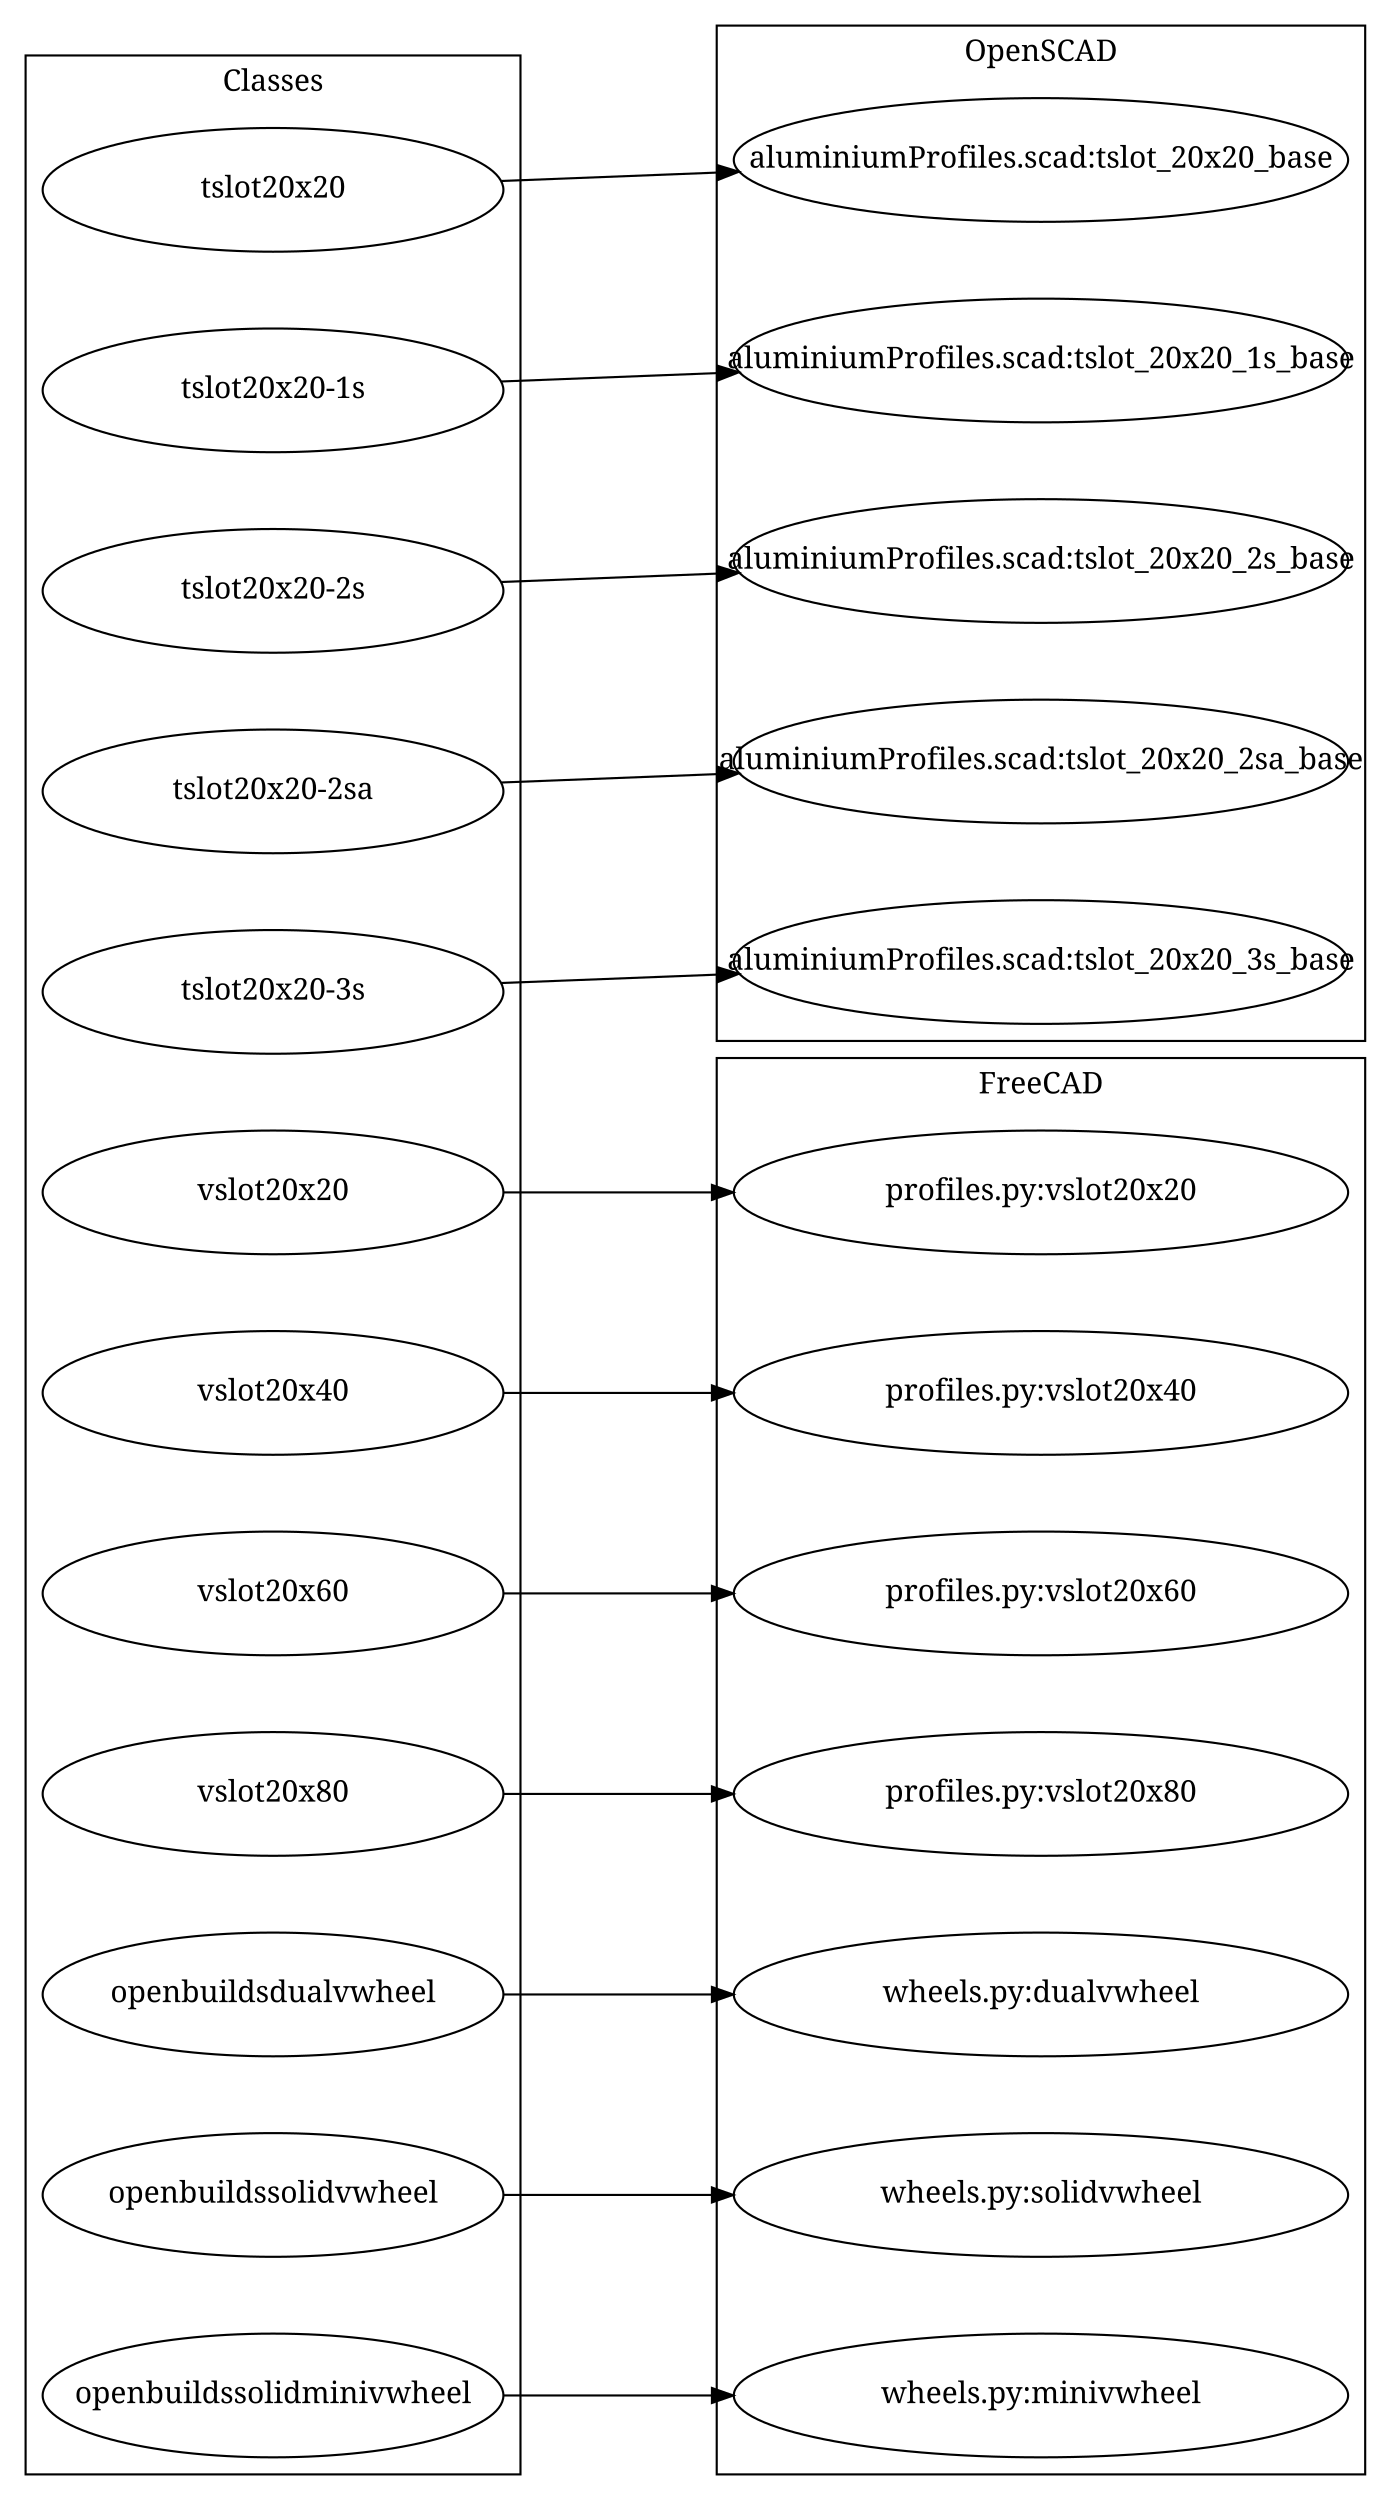
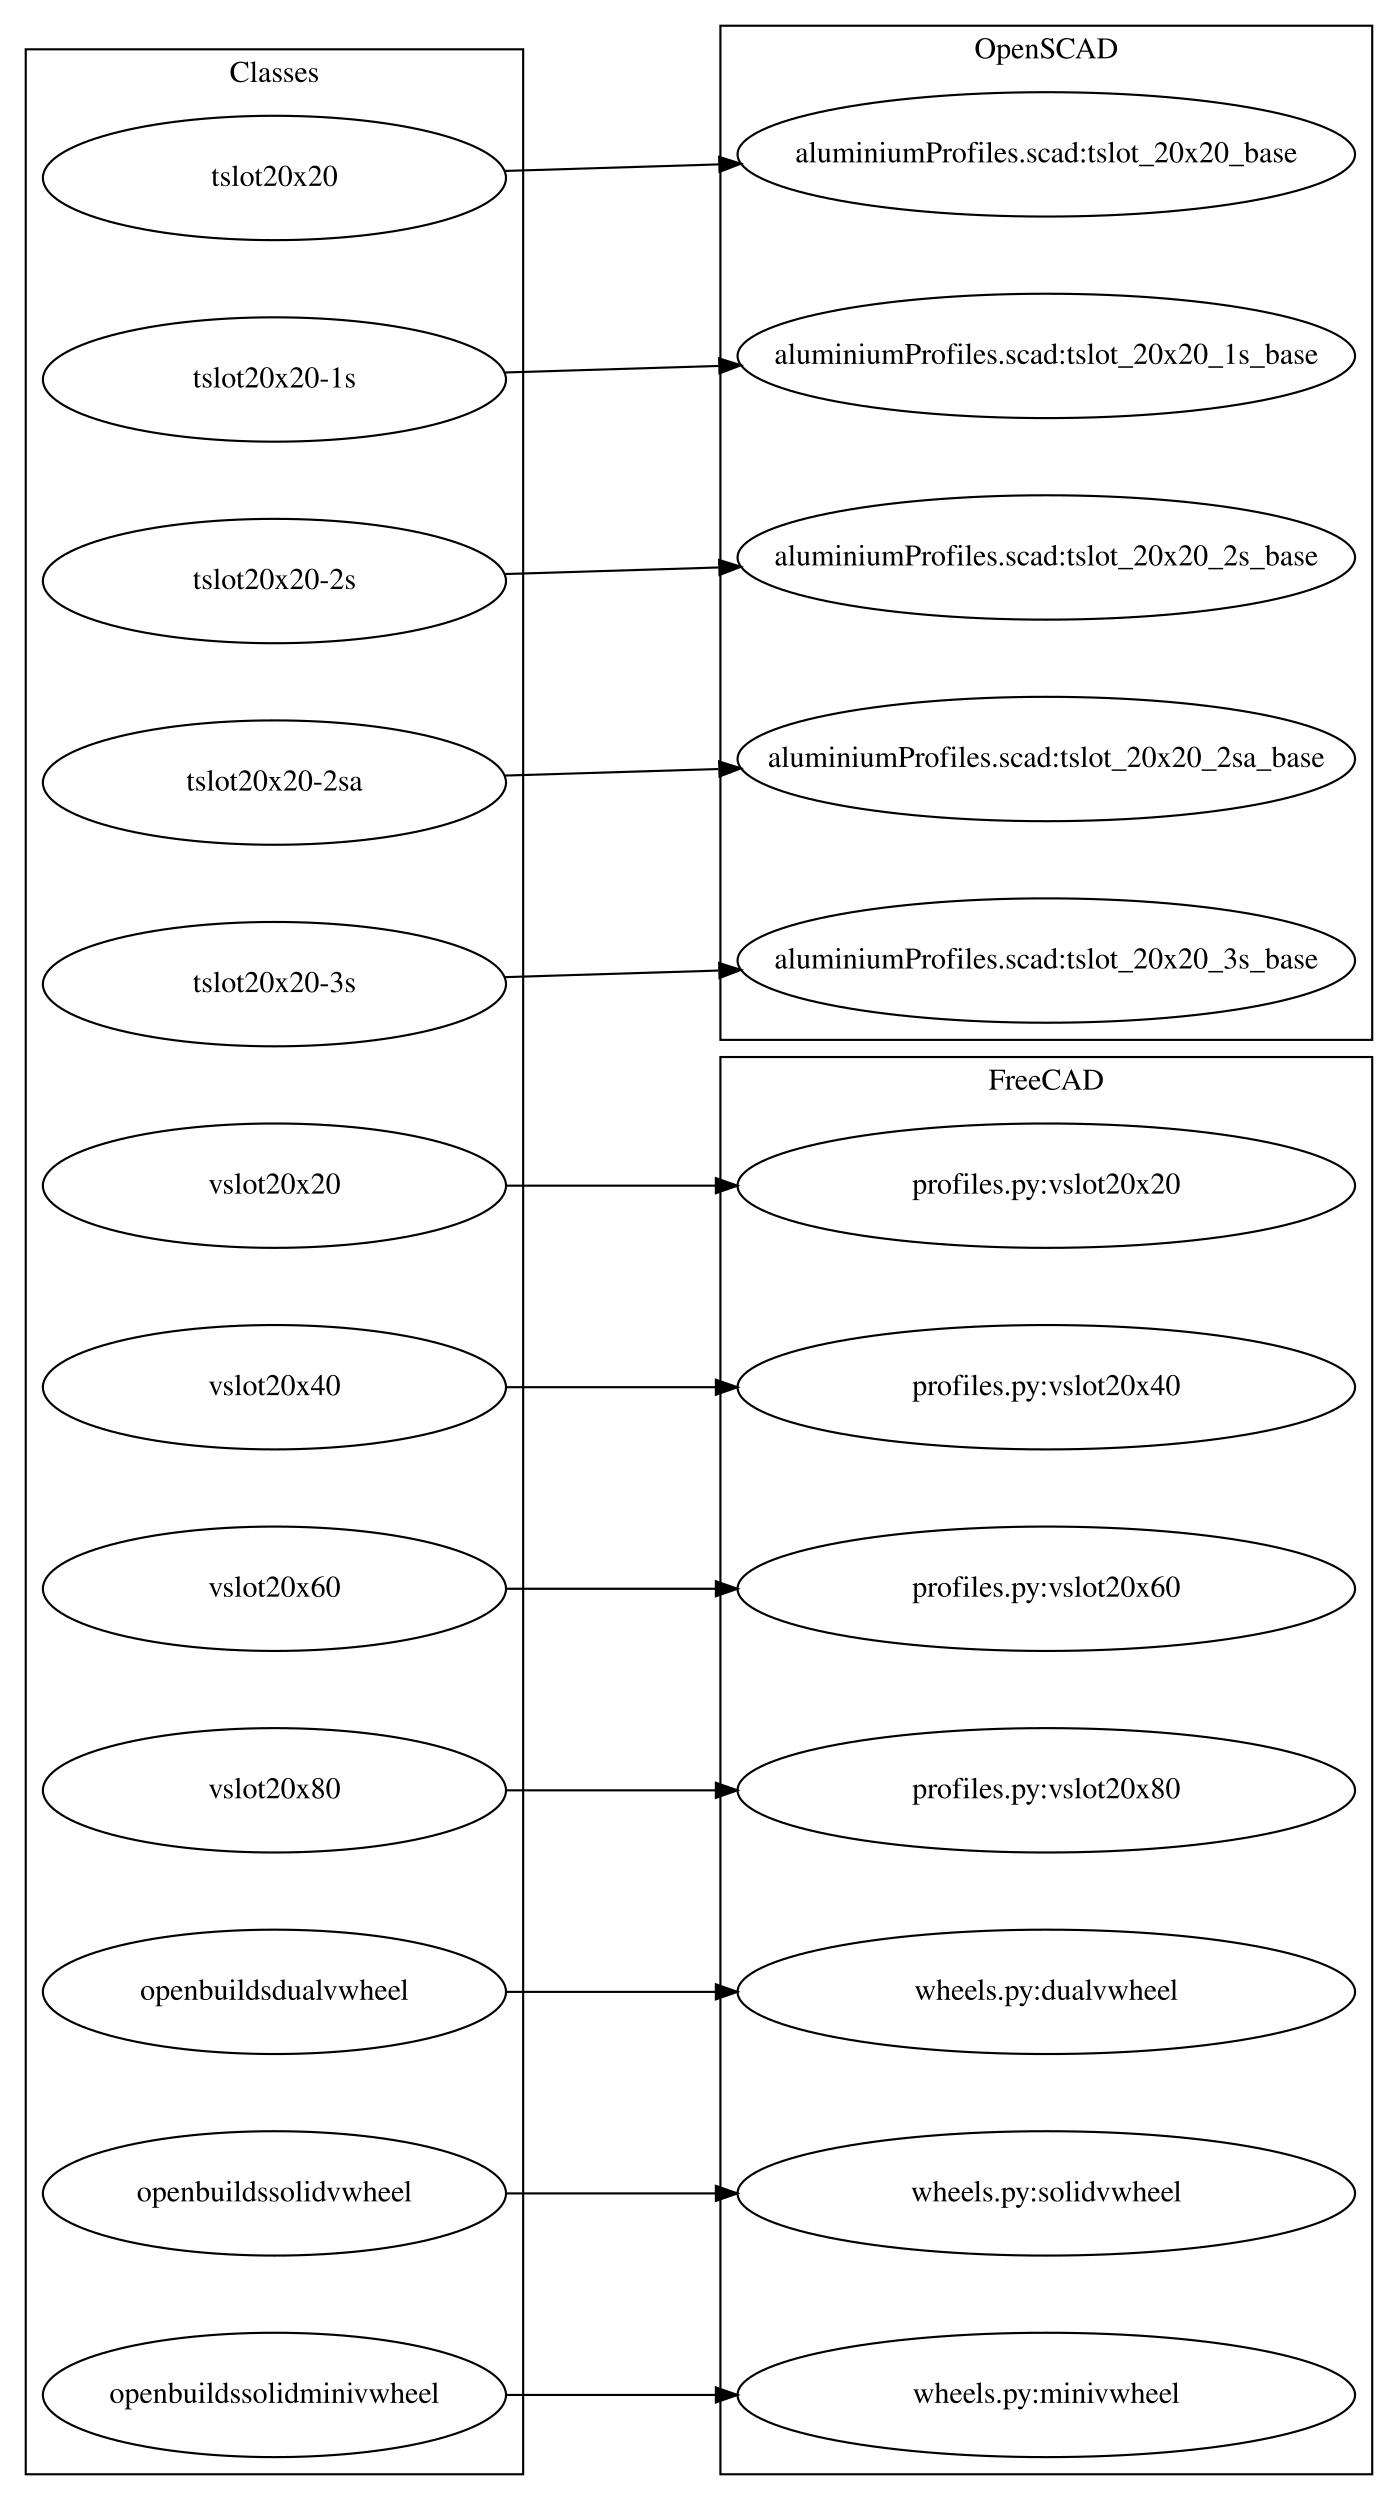
- <svg xmlns="http://www.w3.org/2000/svg" width="652pt" height="1172pt" viewBox="0.00 0.00 652.00 1172.00">
-   <g id="graph1" class="graph" transform="scale(1 1) rotate(0) translate(4 1168)">
-     <polygon fill="white" stroke="white" points="-4,5 -4,-1168 649,-1168 649,5 -4,5" />
-     <g id="graph2" class="cluster">
-       <polygon fill="none" stroke="black" points="8,-8 8,-1142 240,-1142 240,-8 8,-8" />
-       <text text-anchor="middle" x="124" y="-1125.4" font-family="Times Roman,serif" font-size="14.00">Classes</text>
+ <svg xmlns="http://www.w3.org/2000/svg" width="652pt" height="1166pt" viewBox="0.00 0.00 652.00 1166.00">
+   <g id="graph0" class="graph" transform="scale(1 1) rotate(0) translate(4 1162)">
+     <polygon fill="white" stroke="none" points="-4,4 -4,-1162 648,-1162 648,4 -4,4" />
+     <g id="clust1" class="cluster">
+       <polygon fill="none" stroke="black" points="8,-8 8,-1139 240,-1139 240,-8 8,-8" />
+       <text text-anchor="middle" x="124" y="-1123.8" font-family="Times,serif" font-size="14.00">Classes</text>
    </g>
-     <g id="graph4" class="cluster">
-       <polygon fill="none" stroke="black" points="332,-8 332,-672 636,-672 636,-8 332,-8" />
-       <text text-anchor="middle" x="484" y="-655.4" font-family="Times Roman,serif" font-size="14.00">FreeCAD</text>
+     <g id="clust3" class="cluster">
+       <polygon fill="none" stroke="black" points="332,-8 332,-669 636,-669 636,-8 332,-8" />
+       <text text-anchor="middle" x="484" y="-653.8" font-family="Times,serif" font-size="14.00">FreeCAD</text>
    </g>
-     <g id="graph5" class="cluster">
-       <polygon fill="none" stroke="black" points="332,-680 332,-1156 636,-1156 636,-680 332,-680" />
-       <text text-anchor="middle" x="484" y="-1139.4" font-family="Times Roman,serif" font-size="14.00">OpenSCAD</text>
+     <g id="clust4" class="cluster">
+       <polygon fill="none" stroke="black" points="332,-677 332,-1150 636,-1150 636,-677 332,-677" />
+       <text text-anchor="middle" x="484" y="-1134.8" font-family="Times,serif" font-size="14.00">OpenSCAD</text>
+     </g>
+     <g id="node1" class="node">
+       <ellipse fill="none" stroke="black" cx="124" cy="-1079" rx="108" ry="29" />
+       <text text-anchor="middle" x="124" y="-1075.3" font-family="Times,serif" font-size="14.00">tslot20x20</text>
+     </g>
+     <g id="node20" class="node">
+       <ellipse fill="none" stroke="black" cx="484" cy="-1090" rx="144" ry="29" />
+       <text text-anchor="middle" x="484" y="-1086.3" font-family="Times,serif" font-size="14.00">aluminiumProfiles.scad:tslot_20x20_base</text>
+     </g>
+     <g id="edge1" class="edge">
+       <path fill="none" stroke="black" d="M231.443,-1082.27C262.729,-1083.23 297.576,-1084.3 331.122,-1085.33" />
+       <polygon fill="black" stroke="black" points="331.383,-1088.84 341.486,-1085.65 331.598,-1081.85 331.383,-1088.84" />
    </g>
    <g id="node2" class="node">
-       <ellipse fill="none" stroke="black" cx="124" cy="-1079" rx="108" ry="29" />
-       <text text-anchor="middle" x="124" y="-1075.4" font-family="Times Roman,serif" font-size="14.00">tslot20x20</text>
+       <ellipse fill="none" stroke="black" cx="124" cy="-985" rx="108" ry="29" />
+       <text text-anchor="middle" x="124" y="-981.3" font-family="Times,serif" font-size="14.00">tslot20x20-1s</text>
+     </g>
+     <g id="node21" class="node">
+       <ellipse fill="none" stroke="black" cx="484" cy="-996" rx="144" ry="29" />
+       <text text-anchor="middle" x="484" y="-992.3" font-family="Times,serif" font-size="14.00">aluminiumProfiles.scad:tslot_20x20_1s_base</text>
+     </g>
+     <g id="edge2" class="edge">
+       <path fill="none" stroke="black" d="M231.443,-988.271C262.729,-989.232 297.576,-990.303 331.122,-991.333" />
+       <polygon fill="black" stroke="black" points="331.383,-994.843 341.486,-991.652 331.598,-987.846 331.383,-994.843" />
+     </g>
+     <g id="node3" class="node">
+       <ellipse fill="none" stroke="black" cx="124" cy="-891" rx="108" ry="29" />
+       <text text-anchor="middle" x="124" y="-887.3" font-family="Times,serif" font-size="14.00">tslot20x20-2s</text>
+     </g>
+     <g id="node22" class="node">
+       <ellipse fill="none" stroke="black" cx="484" cy="-902" rx="144" ry="29" />
+       <text text-anchor="middle" x="484" y="-898.3" font-family="Times,serif" font-size="14.00">aluminiumProfiles.scad:tslot_20x20_2s_base</text>
+     </g>
+     <g id="edge3" class="edge">
+       <path fill="none" stroke="black" d="M231.443,-894.271C262.729,-895.232 297.576,-896.303 331.122,-897.333" />
+       <polygon fill="black" stroke="black" points="331.383,-900.843 341.486,-897.652 331.598,-893.846 331.383,-900.843" />
+     </g>
+     <g id="node4" class="node">
+       <ellipse fill="none" stroke="black" cx="124" cy="-797" rx="108" ry="29" />
+       <text text-anchor="middle" x="124" y="-793.3" font-family="Times,serif" font-size="14.00">tslot20x20-2sa</text>
+     </g>
+     <g id="node23" class="node">
+       <ellipse fill="none" stroke="black" cx="484" cy="-808" rx="144" ry="29" />
+       <text text-anchor="middle" x="484" y="-804.3" font-family="Times,serif" font-size="14.00">aluminiumProfiles.scad:tslot_20x20_2sa_base</text>
+     </g>
+     <g id="edge4" class="edge">
+       <path fill="none" stroke="black" d="M231.443,-800.271C262.729,-801.232 297.576,-802.303 331.122,-803.333" />
+       <polygon fill="black" stroke="black" points="331.383,-806.843 341.486,-803.652 331.598,-799.846 331.383,-806.843" />
+     </g>
+     <g id="node5" class="node">
+       <ellipse fill="none" stroke="black" cx="124" cy="-703" rx="108" ry="29" />
+       <text text-anchor="middle" x="124" y="-699.3" font-family="Times,serif" font-size="14.00">tslot20x20-3s</text>
    </g>
    <g id="node24" class="node">
-       <ellipse fill="none" stroke="black" cx="484" cy="-1093" rx="144" ry="29" />
-       <text text-anchor="middle" x="484" y="-1089.4" font-family="Times Roman,serif" font-size="14.00">aluminiumProfiles.scad:tslot_20x20_base</text>
+       <ellipse fill="none" stroke="black" cx="484" cy="-714" rx="144" ry="29" />
+       <text text-anchor="middle" x="484" y="-710.3" font-family="Times,serif" font-size="14.00">aluminiumProfiles.scad:tslot_20x20_3s_base</text>
+     </g>
+     <g id="edge5" class="edge">
+       <path fill="none" stroke="black" d="M231.443,-706.271C262.729,-707.232 297.576,-708.303 331.122,-709.333" />
+       <polygon fill="black" stroke="black" points="331.383,-712.843 341.486,-709.652 331.598,-705.846 331.383,-712.843" />
+     </g>
+     <g id="node6" class="node">
+       <ellipse fill="none" stroke="black" cx="124" cy="-609" rx="108" ry="29" />
+       <text text-anchor="middle" x="124" y="-605.3" font-family="Times,serif" font-size="14.00">vslot20x20</text>
+     </g>
+     <g id="node13" class="node">
+       <ellipse fill="none" stroke="black" cx="484" cy="-609" rx="144" ry="29" />
+       <text text-anchor="middle" x="484" y="-605.3" font-family="Times,serif" font-size="14.00">profiles.py:vslot20x20</text>
    </g>
    <g id="edge6" class="edge">
-       <path fill="none" stroke="black" d="M231.037,-1083.16C262.823,-1084.4 298.263,-1085.78 332.316,-1087.1" />
-       <polygon fill="black" stroke="black" points="332.227,-1090.6 342.355,-1087.49 332.499,-1083.61 332.227,-1090.6" />
+       <path fill="none" stroke="black" d="M232.412,-609C263.022,-609 296.977,-609 329.755,-609" />
+       <polygon fill="black" stroke="black" points="329.885,-612.5 339.885,-609 329.885,-605.5 329.885,-612.5" />
    </g>
-     <g id="node3" class="node">
-       <ellipse fill="none" stroke="black" cx="124" cy="-985" rx="108" ry="29" />
-       <text text-anchor="middle" x="124" y="-981.4" font-family="Times Roman,serif" font-size="14.00">tslot20x20-1s</text>
+     <g id="node7" class="node">
+       <ellipse fill="none" stroke="black" cx="124" cy="-515" rx="108" ry="29" />
+       <text text-anchor="middle" x="124" y="-511.3" font-family="Times,serif" font-size="14.00">vslot20x40</text>
    </g>
-     <g id="node25" class="node">
-       <ellipse fill="none" stroke="black" cx="484" cy="-999" rx="144" ry="29" />
-       <text text-anchor="middle" x="484" y="-995.4" font-family="Times Roman,serif" font-size="14.00">aluminiumProfiles.scad:tslot_20x20_1s_base</text>
+     <g id="node14" class="node">
+       <ellipse fill="none" stroke="black" cx="484" cy="-515" rx="144" ry="29" />
+       <text text-anchor="middle" x="484" y="-511.3" font-family="Times,serif" font-size="14.00">profiles.py:vslot20x40</text>
+     </g>
+     <g id="edge7" class="edge">
+       <path fill="none" stroke="black" d="M232.412,-515C263.022,-515 296.977,-515 329.755,-515" />
+       <polygon fill="black" stroke="black" points="329.885,-518.5 339.885,-515 329.885,-511.5 329.885,-518.5" />
+     </g>
+     <g id="node8" class="node">
+       <ellipse fill="none" stroke="black" cx="124" cy="-421" rx="108" ry="29" />
+       <text text-anchor="middle" x="124" y="-417.3" font-family="Times,serif" font-size="14.00">vslot20x60</text>
+     </g>
+     <g id="node15" class="node">
+       <ellipse fill="none" stroke="black" cx="484" cy="-421" rx="144" ry="29" />
+       <text text-anchor="middle" x="484" y="-417.3" font-family="Times,serif" font-size="14.00">profiles.py:vslot20x60</text>
    </g>
    <g id="edge8" class="edge">
-       <path fill="none" stroke="black" d="M231.037,-989.163C262.823,-990.399 298.263,-991.777 332.316,-993.101" />
-       <polygon fill="black" stroke="black" points="332.227,-996.6 342.355,-993.492 332.499,-989.606 332.227,-996.6" />
+       <path fill="none" stroke="black" d="M232.412,-421C263.022,-421 296.977,-421 329.755,-421" />
+       <polygon fill="black" stroke="black" points="329.885,-424.5 339.885,-421 329.885,-417.5 329.885,-424.5" />
    </g>
-     <g id="node4" class="node">
-       <ellipse fill="none" stroke="black" cx="124" cy="-891" rx="108" ry="29" />
-       <text text-anchor="middle" x="124" y="-887.4" font-family="Times Roman,serif" font-size="14.00">tslot20x20-2s</text>
+     <g id="node9" class="node">
+       <ellipse fill="none" stroke="black" cx="124" cy="-327" rx="108" ry="29" />
+       <text text-anchor="middle" x="124" y="-323.3" font-family="Times,serif" font-size="14.00">vslot20x80</text>
    </g>
-     <g id="node26" class="node">
-       <ellipse fill="none" stroke="black" cx="484" cy="-905" rx="144" ry="29" />
-       <text text-anchor="middle" x="484" y="-901.4" font-family="Times Roman,serif" font-size="14.00">aluminiumProfiles.scad:tslot_20x20_2s_base</text>
+     <g id="node16" class="node">
+       <ellipse fill="none" stroke="black" cx="484" cy="-327" rx="144" ry="29" />
+       <text text-anchor="middle" x="484" y="-323.3" font-family="Times,serif" font-size="14.00">profiles.py:vslot20x80</text>
+     </g>
+     <g id="edge9" class="edge">
+       <path fill="none" stroke="black" d="M232.412,-327C263.022,-327 296.977,-327 329.755,-327" />
+       <polygon fill="black" stroke="black" points="329.885,-330.5 339.885,-327 329.885,-323.5 329.885,-330.5" />
+     </g>
+     <g id="node10" class="node">
+       <ellipse fill="none" stroke="black" cx="124" cy="-233" rx="108" ry="29" />
+       <text text-anchor="middle" x="124" y="-229.3" font-family="Times,serif" font-size="14.00">openbuildsdualvwheel</text>
+     </g>
+     <g id="node17" class="node">
+       <ellipse fill="none" stroke="black" cx="484" cy="-233" rx="144" ry="29" />
+       <text text-anchor="middle" x="484" y="-229.3" font-family="Times,serif" font-size="14.00">wheels.py:dualvwheel</text>
    </g>
    <g id="edge10" class="edge">
-       <path fill="none" stroke="black" d="M231.037,-895.163C262.823,-896.399 298.263,-897.777 332.316,-899.101" />
-       <polygon fill="black" stroke="black" points="332.227,-902.6 342.355,-899.492 332.499,-895.606 332.227,-902.6" />
+       <path fill="none" stroke="black" d="M232.412,-233C263.022,-233 296.977,-233 329.755,-233" />
+       <polygon fill="black" stroke="black" points="329.885,-236.5 339.885,-233 329.885,-229.5 329.885,-236.5" />
    </g>
-     <g id="node5" class="node">
-       <ellipse fill="none" stroke="black" cx="124" cy="-797" rx="108" ry="29" />
-       <text text-anchor="middle" x="124" y="-793.4" font-family="Times Roman,serif" font-size="14.00">tslot20x20-2sa</text>
+     <g id="node11" class="node">
+       <ellipse fill="none" stroke="black" cx="124" cy="-139" rx="108" ry="29" />
+       <text text-anchor="middle" x="124" y="-135.3" font-family="Times,serif" font-size="14.00">openbuildssolidvwheel</text>
    </g>
-     <g id="node27" class="node">
-       <ellipse fill="none" stroke="black" cx="484" cy="-811" rx="144" ry="29" />
-       <text text-anchor="middle" x="484" y="-807.4" font-family="Times Roman,serif" font-size="14.00">aluminiumProfiles.scad:tslot_20x20_2sa_base</text>
+     <g id="node18" class="node">
+       <ellipse fill="none" stroke="black" cx="484" cy="-139" rx="144" ry="29" />
+       <text text-anchor="middle" x="484" y="-135.3" font-family="Times,serif" font-size="14.00">wheels.py:solidvwheel</text>
+     </g>
+     <g id="edge11" class="edge">
+       <path fill="none" stroke="black" d="M232.412,-139C263.022,-139 296.977,-139 329.755,-139" />
+       <polygon fill="black" stroke="black" points="329.885,-142.5 339.885,-139 329.885,-135.5 329.885,-142.5" />
+     </g>
+     <g id="node12" class="node">
+       <ellipse fill="none" stroke="black" cx="124" cy="-45" rx="108" ry="29" />
+       <text text-anchor="middle" x="124" y="-41.3" font-family="Times,serif" font-size="14.00">openbuildssolidminivwheel</text>
+     </g>
+     <g id="node19" class="node">
+       <ellipse fill="none" stroke="black" cx="484" cy="-45" rx="144" ry="29" />
+       <text text-anchor="middle" x="484" y="-41.3" font-family="Times,serif" font-size="14.00">wheels.py:minivwheel</text>
    </g>
    <g id="edge12" class="edge">
-       <path fill="none" stroke="black" d="M231.037,-801.163C262.823,-802.399 298.263,-803.777 332.316,-805.101" />
-       <polygon fill="black" stroke="black" points="332.227,-808.6 342.355,-805.492 332.499,-801.606 332.227,-808.6" />
-     </g>
-     <g id="node6" class="node">
-       <ellipse fill="none" stroke="black" cx="124" cy="-703" rx="108" ry="29" />
-       <text text-anchor="middle" x="124" y="-699.4" font-family="Times Roman,serif" font-size="14.00">tslot20x20-3s</text>
-     </g>
-     <g id="node28" class="node">
-       <ellipse fill="none" stroke="black" cx="484" cy="-717" rx="144" ry="29" />
-       <text text-anchor="middle" x="484" y="-713.4" font-family="Times Roman,serif" font-size="14.00">aluminiumProfiles.scad:tslot_20x20_3s_base</text>
-     </g>
-     <g id="edge14" class="edge">
-       <path fill="none" stroke="black" d="M231.037,-707.163C262.823,-708.399 298.263,-709.777 332.316,-711.101" />
-       <polygon fill="black" stroke="black" points="332.227,-714.6 342.355,-711.492 332.499,-707.606 332.227,-714.6" />
-     </g>
-     <g id="node7" class="node">
-       <ellipse fill="none" stroke="black" cx="124" cy="-609" rx="108" ry="29" />
-       <text text-anchor="middle" x="124" y="-605.4" font-family="Times Roman,serif" font-size="14.00">vslot20x20</text>
-     </g>
-     <g id="node16" class="node">
-       <ellipse fill="none" stroke="black" cx="484" cy="-609" rx="144" ry="29" />
-       <text text-anchor="middle" x="484" y="-605.4" font-family="Times Roman,serif" font-size="14.00">profiles.py:vslot20x20</text>
-     </g>
-     <g id="edge16" class="edge">
-       <path fill="none" stroke="black" d="M232.012,-609C262.7,-609 296.73,-609 329.598,-609" />
-       <polygon fill="black" stroke="black" points="329.756,-612.5 339.756,-609 329.756,-605.5 329.756,-612.5" />
-     </g>
-     <g id="node8" class="node">
-       <ellipse fill="none" stroke="black" cx="124" cy="-515" rx="108" ry="29" />
-       <text text-anchor="middle" x="124" y="-511.4" font-family="Times Roman,serif" font-size="14.00">vslot20x40</text>
-     </g>
-     <g id="node17" class="node">
-       <ellipse fill="none" stroke="black" cx="484" cy="-515" rx="144" ry="29" />
-       <text text-anchor="middle" x="484" y="-511.4" font-family="Times Roman,serif" font-size="14.00">profiles.py:vslot20x40</text>
-     </g>
-     <g id="edge18" class="edge">
-       <path fill="none" stroke="black" d="M232.012,-515C262.7,-515 296.73,-515 329.598,-515" />
-       <polygon fill="black" stroke="black" points="329.756,-518.5 339.756,-515 329.756,-511.5 329.756,-518.5" />
-     </g>
-     <g id="node9" class="node">
-       <ellipse fill="none" stroke="black" cx="124" cy="-421" rx="108" ry="29" />
-       <text text-anchor="middle" x="124" y="-417.4" font-family="Times Roman,serif" font-size="14.00">vslot20x60</text>
-     </g>
-     <g id="node18" class="node">
-       <ellipse fill="none" stroke="black" cx="484" cy="-421" rx="144" ry="29" />
-       <text text-anchor="middle" x="484" y="-417.4" font-family="Times Roman,serif" font-size="14.00">profiles.py:vslot20x60</text>
-     </g>
-     <g id="edge20" class="edge">
-       <path fill="none" stroke="black" d="M232.012,-421C262.7,-421 296.73,-421 329.598,-421" />
-       <polygon fill="black" stroke="black" points="329.756,-424.5 339.756,-421 329.756,-417.5 329.756,-424.5" />
-     </g>
-     <g id="node10" class="node">
-       <ellipse fill="none" stroke="black" cx="124" cy="-327" rx="108" ry="29" />
-       <text text-anchor="middle" x="124" y="-323.4" font-family="Times Roman,serif" font-size="14.00">vslot20x80</text>
-     </g>
-     <g id="node19" class="node">
-       <ellipse fill="none" stroke="black" cx="484" cy="-327" rx="144" ry="29" />
-       <text text-anchor="middle" x="484" y="-323.4" font-family="Times Roman,serif" font-size="14.00">profiles.py:vslot20x80</text>
-     </g>
-     <g id="edge22" class="edge">
-       <path fill="none" stroke="black" d="M232.012,-327C262.7,-327 296.73,-327 329.598,-327" />
-       <polygon fill="black" stroke="black" points="329.756,-330.5 339.756,-327 329.756,-323.5 329.756,-330.5" />
-     </g>
-     <g id="node11" class="node">
-       <ellipse fill="none" stroke="black" cx="124" cy="-233" rx="108" ry="29" />
-       <text text-anchor="middle" x="124" y="-229.4" font-family="Times Roman,serif" font-size="14.00">openbuildsdualvwheel</text>
-     </g>
-     <g id="node20" class="node">
-       <ellipse fill="none" stroke="black" cx="484" cy="-233" rx="144" ry="29" />
-       <text text-anchor="middle" x="484" y="-229.4" font-family="Times Roman,serif" font-size="14.00">wheels.py:dualvwheel</text>
-     </g>
-     <g id="edge24" class="edge">
-       <path fill="none" stroke="black" d="M232.012,-233C262.7,-233 296.73,-233 329.598,-233" />
-       <polygon fill="black" stroke="black" points="329.756,-236.5 339.756,-233 329.756,-229.5 329.756,-236.5" />
-     </g>
-     <g id="node12" class="node">
-       <ellipse fill="none" stroke="black" cx="124" cy="-139" rx="108" ry="29" />
-       <text text-anchor="middle" x="124" y="-135.4" font-family="Times Roman,serif" font-size="14.00">openbuildssolidvwheel</text>
-     </g>
-     <g id="node21" class="node">
-       <ellipse fill="none" stroke="black" cx="484" cy="-139" rx="144" ry="29" />
-       <text text-anchor="middle" x="484" y="-135.4" font-family="Times Roman,serif" font-size="14.00">wheels.py:solidvwheel</text>
-     </g>
-     <g id="edge26" class="edge">
-       <path fill="none" stroke="black" d="M232.012,-139C262.7,-139 296.73,-139 329.598,-139" />
-       <polygon fill="black" stroke="black" points="329.756,-142.5 339.756,-139 329.756,-135.5 329.756,-142.5" />
-     </g>
-     <g id="node13" class="node">
-       <ellipse fill="none" stroke="black" cx="124" cy="-45" rx="108" ry="29" />
-       <text text-anchor="middle" x="124" y="-41.4" font-family="Times Roman,serif" font-size="14.00">openbuildssolidminivwheel</text>
-     </g>
-     <g id="node22" class="node">
-       <ellipse fill="none" stroke="black" cx="484" cy="-45" rx="144" ry="29" />
-       <text text-anchor="middle" x="484" y="-41.4" font-family="Times Roman,serif" font-size="14.00">wheels.py:minivwheel</text>
-     </g>
-     <g id="edge28" class="edge">
-       <path fill="none" stroke="black" d="M232.012,-45C262.7,-45 296.73,-45 329.598,-45" />
-       <polygon fill="black" stroke="black" points="329.756,-48.5 339.756,-45 329.756,-41.5 329.756,-48.5" />
+       <path fill="none" stroke="black" d="M232.412,-45C263.022,-45 296.977,-45 329.755,-45" />
+       <polygon fill="black" stroke="black" points="329.885,-48.5 339.885,-45 329.885,-41.5 329.885,-48.5" />
    </g>
  </g>
</svg>
